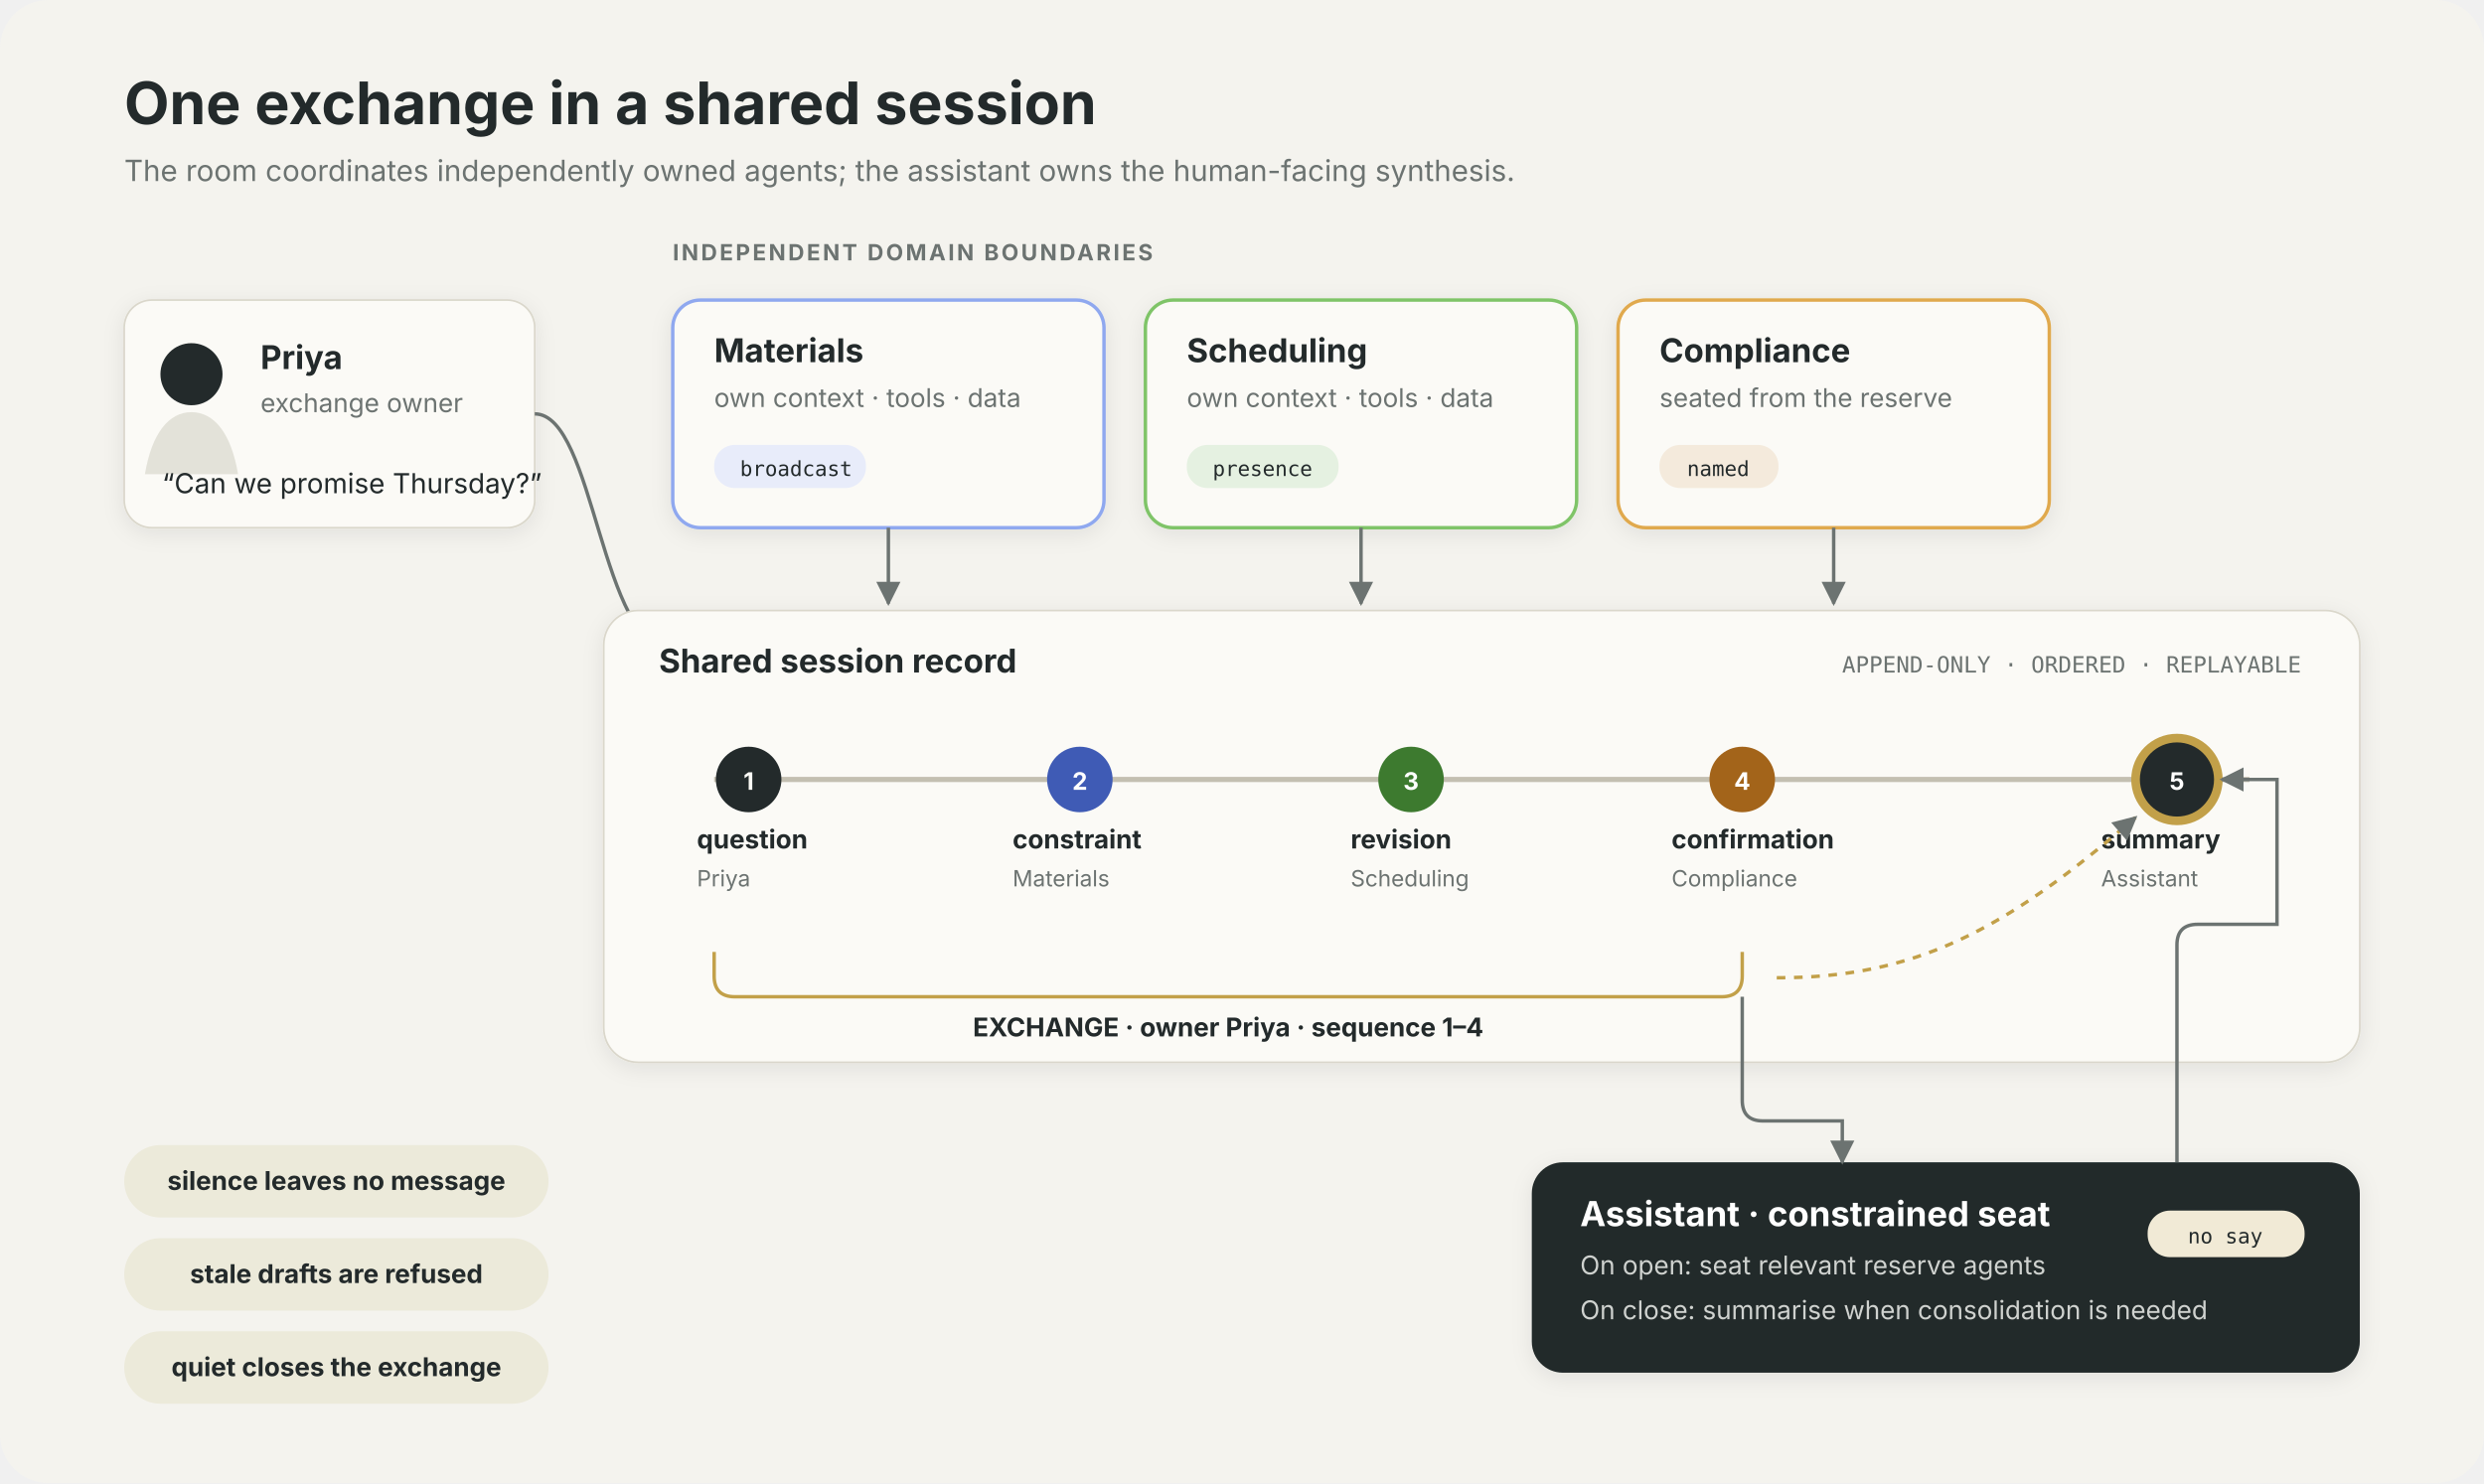
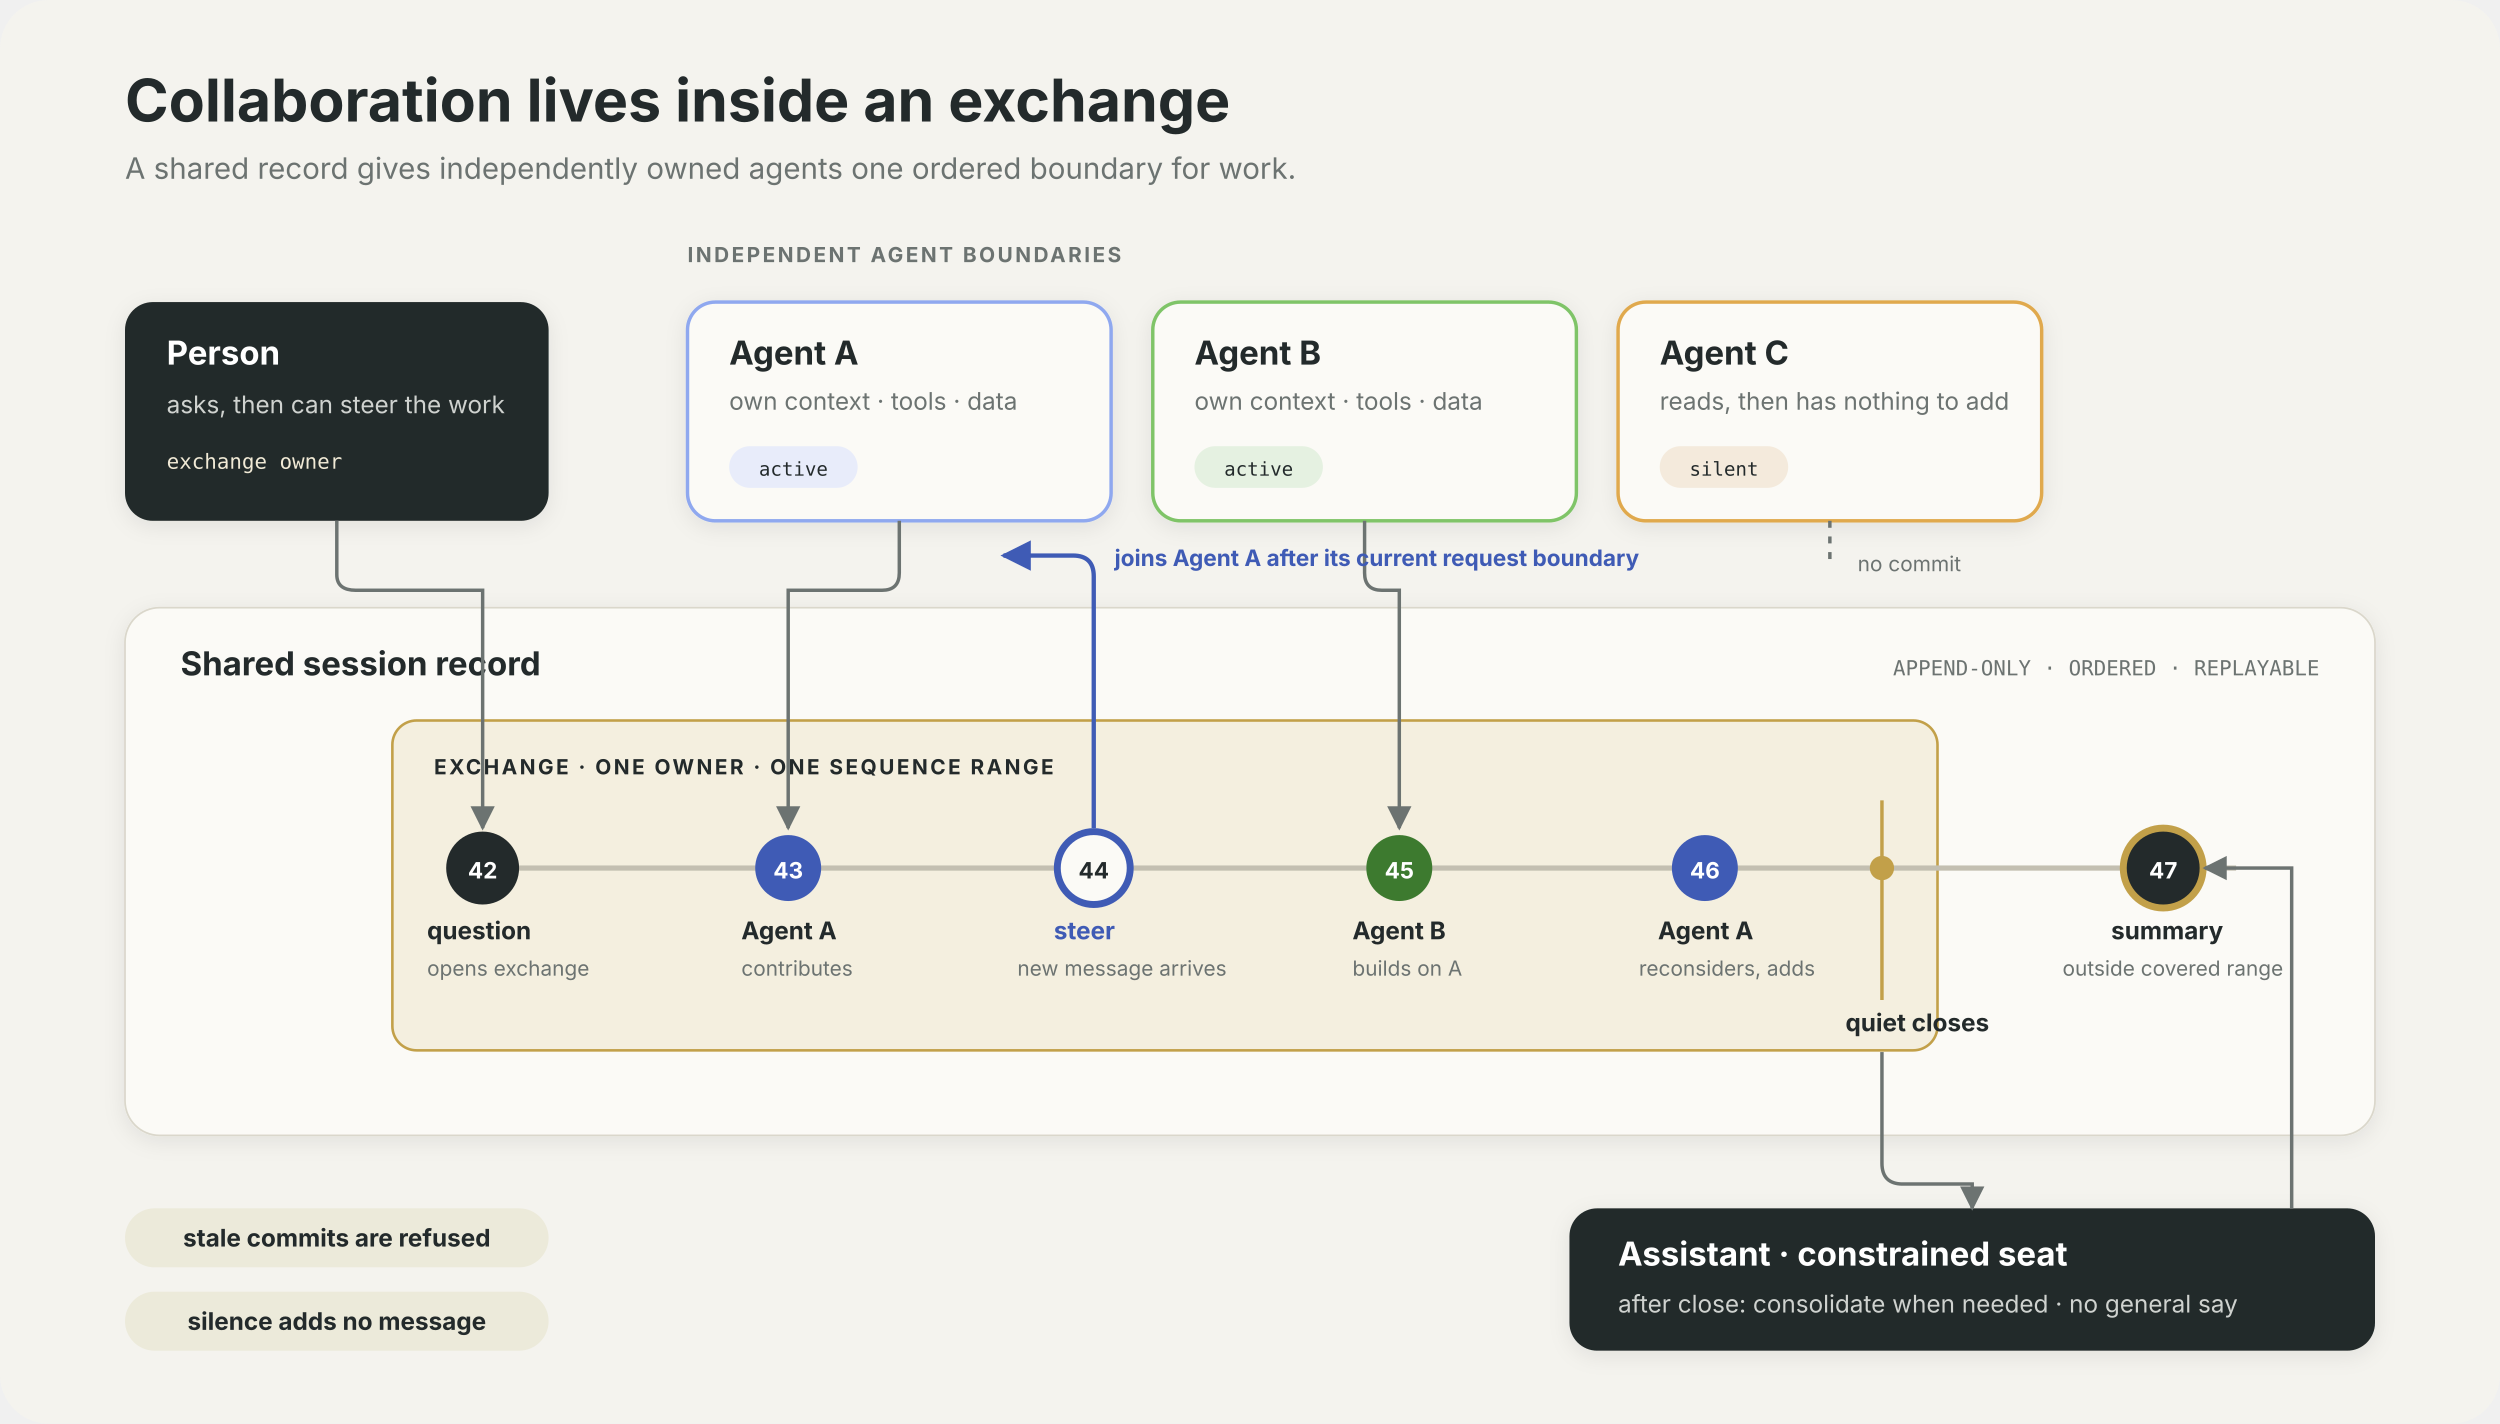
- <svg xmlns="http://www.w3.org/2000/svg" width="1440" height="860" viewBox="0 0 1440 860" role="img" aria-labelledby="title desc">
+ <svg xmlns="http://www.w3.org/2000/svg" width="1440" height="820" viewBox="0 0 1440 820" role="img" aria-labelledby="title desc">
  <defs>
    <marker id="arrow" viewBox="0 0 10 10" refX="9" refY="5" markerWidth="7" markerHeight="7" orient="auto-start-reverse">
-       <path d="M 0 0 L 10 5 L 0 10 z" fill="#6c7371" />
+       <path d="M0 0 10 5 0 10Z" fill="#6c7371" />
+     </marker>
+     <marker id="arrow-blue" viewBox="0 0 10 10" refX="9" refY="5" markerWidth="7" markerHeight="7" orient="auto-start-reverse">
+       <path d="M0 0 10 5 0 10Z" fill="#3f5bb5" />
    </marker>
    <filter id="shadow" x="-10%" y="-10%" width="120%" height="130%">
      <feDropShadow dx="0" dy="3" stdDeviation="6" flood-color="#232a2b" flood-opacity="0.08" />
    </filter>
    <style>
      .sans { font-family: Inter, "IBM Plex Sans", system-ui, sans-serif; }
      .mono { font-family: "IBM Plex Mono", ui-monospace, monospace; }
      .ink { fill: #232a2b; }
      .dim { fill: #6c7371; }
-       .small { font-size: 15px; }
-       .label { font-size: 13px; font-weight: 700; letter-spacing: 1.4px; }
-       .card-title { font-size: 19px; font-weight: 700; }
+       .small { font-size: 14px; }
      .body { font-size: 16px; }
+       .label { font-size: 12px; font-weight: 700; letter-spacing: 1.4px; }
+       .title { font-size: 19px; font-weight: 700; }
    </style>
  </defs>
-   <rect width="1440" height="860" rx="28" fill="#f4f3ee" />
-   <text x="72" y="72" class="sans ink" font-size="34" font-weight="700">One exchange in a shared session</text>
-   <text x="72" y="105" class="sans dim" font-size="17">The room coordinates independently owned agents; the assistant owns the human-facing synthesis.</text>
+   <rect width="1440" height="820" rx="28" fill="#f4f3ee" />
+   <text x="72" y="70" class="sans ink" font-size="34" font-weight="700">Collaboration lives inside an exchange</text>
+   <text x="72" y="103" class="sans dim" font-size="17">A shared record gives independently owned agents one ordered boundary for work.</text>
+   <text x="396" y="151" class="sans dim label">INDEPENDENT AGENT BOUNDARIES</text>
  <g filter="url(#shadow)">
-     <rect x="72" y="174" width="238" height="132" rx="16" fill="#fbfaf6" stroke="#dad7cb" />
+     <rect x="396" y="174" width="244" height="126" rx="16" fill="#fbfaf6" stroke="#8fa8ef" stroke-width="2" />
+     <rect x="664" y="174" width="244" height="126" rx="16" fill="#fbfaf6" stroke="#7fc468" stroke-width="2" />
+     <rect x="932" y="174" width="244" height="126" rx="16" fill="#fbfaf6" stroke="#e0a94e" stroke-width="2" />
  </g>
-   <circle cx="111" cy="217" r="18" fill="#232a2b" />
-   <path d="M84 275c4-24 14-36 27-36s23 12 27 36" fill="#e3e2d9" />
-   <text x="151" y="214" class="sans ink card-title">Priya</text>
-   <text x="151" y="239" class="sans dim small">exchange owner</text>
-   <text x="94" y="286" class="sans ink body">“Can we promise Thursday?”</text>
-   <text x="390" y="151" class="sans dim label">INDEPENDENT DOMAIN BOUNDARIES</text>
+   <text x="420" y="210" class="sans ink title">Agent A</text>
+   <text x="420" y="236" class="sans dim small">own context · tools · data</text>
+   <rect x="420" y="257" width="74" height="24" rx="12" fill="#e8ecfa" />
+   <text x="457" y="274" text-anchor="middle" class="mono ink" font-size="11">active</text>
+   <text x="688" y="210" class="sans ink title">Agent B</text>
+   <text x="688" y="236" class="sans dim small">own context · tools · data</text>
+   <rect x="688" y="257" width="74" height="24" rx="12" fill="#e5f1e1" />
+   <text x="725" y="274" text-anchor="middle" class="mono ink" font-size="11">active</text>
+   <text x="956" y="210" class="sans ink title">Agent C</text>
+   <text x="956" y="236" class="sans dim small">reads, then has nothing to add</text>
+   <rect x="956" y="257" width="74" height="24" rx="12" fill="#f4eadc" />
+   <text x="993" y="274" text-anchor="middle" class="mono ink" font-size="11">silent</text>
  <g filter="url(#shadow)">
-     <rect x="390" y="174" width="250" height="132" rx="16" fill="#fbfaf6" stroke="#8fa8ef" stroke-width="2" />
-     <rect x="664" y="174" width="250" height="132" rx="16" fill="#fbfaf6" stroke="#7fc468" stroke-width="2" />
-     <rect x="938" y="174" width="250" height="132" rx="16" fill="#fbfaf6" stroke="#e0a94e" stroke-width="2" />
+     <rect x="72" y="350" width="1296" height="304" rx="20" fill="#fbfaf6" stroke="#dad7cb" />
  </g>
-   <text x="414" y="210" class="sans ink card-title">Materials</text>
-   <text x="414" y="236" class="sans dim small">own context · tools · data</text>
-   <rect x="414" y="258" width="88" height="25" rx="12" fill="#e8ecfa" />
-   <text x="429" y="276" class="mono ink" font-size="12">broadcast</text>
-   <text x="688" y="210" class="sans ink card-title">Scheduling</text>
-   <text x="688" y="236" class="sans dim small">own context · tools · data</text>
-   <rect x="688" y="258" width="88" height="25" rx="12" fill="#e5f1e1" />
-   <text x="703" y="276" class="mono ink" font-size="12">presence</text>
-   <text x="962" y="210" class="sans ink card-title">Compliance</text>
-   <text x="962" y="236" class="sans dim small">seated from the reserve</text>
-   <rect x="962" y="258" width="69" height="25" rx="12" fill="#f4eadc" />
-   <text x="978" y="276" class="mono ink" font-size="12">named</text>
-   <path d="M310 240 C345 240 348 377 390 377" fill="none" stroke="#6c7371" stroke-width="2" marker-end="url(#arrow)" />
-   <path d="M515 306 V350" fill="none" stroke="#6c7371" stroke-width="2" marker-end="url(#arrow)" />
-   <path d="M789 306 V350" fill="none" stroke="#6c7371" stroke-width="2" marker-end="url(#arrow)" />
-   <path d="M1063 306 V350" fill="none" stroke="#6c7371" stroke-width="2" marker-end="url(#arrow)" />
+   <text x="104" y="389" class="sans ink title">Shared session record</text>
+   <text x="1336" y="389" text-anchor="end" class="mono dim" font-size="12">APPEND-ONLY · ORDERED · REPLAYABLE</text>
+   <rect x="226" y="415" width="890" height="190" rx="14" fill="#f1ead6" fill-opacity="0.7" stroke="#c2a049" stroke-width="1.5" />
+   <text x="250" y="446" class="sans ink label">EXCHANGE · ONE OWNER · ONE SEQUENCE RANGE</text>
+   <line x1="266" y1="500" x2="1288" y2="500" stroke="#c3bfb1" stroke-width="3" />
+   <g class="sans">
+     <circle cx="278" cy="500" r="21" fill="#232a2b" />
+     <text x="278" y="506" text-anchor="middle" fill="#fff" font-size="13" font-weight="700">42</text>
+     <text x="246" y="541" class="ink small" font-weight="700">question</text>
+     <text x="246" y="562" class="dim" font-size="12">opens exchange</text>
+     <circle cx="454" cy="500" r="19" fill="#3f5bb5" />
+     <text x="454" y="506" text-anchor="middle" fill="#fff" font-size="13" font-weight="700">43</text>
+     <text x="427" y="541" class="ink small" font-weight="700">Agent A</text>
+     <text x="427" y="562" class="dim" font-size="12">contributes</text>
+     <circle cx="630" cy="500" r="21" fill="#fbfaf6" stroke="#3f5bb5" stroke-width="4" />
+     <text x="630" y="506" text-anchor="middle" class="ink" font-size="13" font-weight="700">44</text>
+     <text x="607" y="541" fill="#3f5bb5" font-size="14" font-weight="700">steer</text>
+     <text x="586" y="562" class="dim" font-size="12">new message arrives</text>
+     <circle cx="806" cy="500" r="19" fill="#3d7a2f" />
+     <text x="806" y="506" text-anchor="middle" fill="#fff" font-size="13" font-weight="700">45</text>
+     <text x="779" y="541" class="ink small" font-weight="700">Agent B</text>
+     <text x="779" y="562" class="dim" font-size="12">builds on A</text>
+     <circle cx="982" cy="500" r="19" fill="#3f5bb5" />
+     <text x="982" y="506" text-anchor="middle" fill="#fff" font-size="13" font-weight="700">46</text>
+     <text x="955" y="541" class="ink small" font-weight="700">Agent A</text>
+     <text x="944" y="562" class="dim" font-size="12">reconsiders, adds</text>
+     <line x1="1084" y1="461" x2="1084" y2="576" stroke="#c2a049" stroke-width="2" />
+     <circle cx="1084" cy="500" r="7" fill="#c2a049" />
+     <text x="1063" y="594" class="ink small" font-weight="700">quiet closes</text>
+     <circle cx="1246" cy="500" r="23" fill="#232a2b" stroke="#c2a049" stroke-width="4" />
+     <text x="1246" y="506" text-anchor="middle" fill="#fff" font-size="13" font-weight="700">47</text>
+     <text x="1216" y="541" class="ink small" font-weight="700">summary</text>
+     <text x="1188" y="562" class="dim" font-size="12">outside covered range</text>
+   </g>
+   <path d="M518 300V330Q518 340 508 340H454V477" fill="none" stroke="#6c7371" stroke-width="2" marker-end="url(#arrow)" />
+   <path d="M786 300V330Q786 340 796 340H806V477" fill="none" stroke="#6c7371" stroke-width="2" marker-end="url(#arrow)" />
+   <path d="M1054 300V325" fill="none" stroke="#6c7371" stroke-width="2" stroke-dasharray="4 5" />
+   <text x="1070" y="329" class="sans dim" font-size="12">no commit</text>
+   <path d="M630 477V332Q630 320 618 320H578" fill="none" stroke="#3f5bb5" stroke-width="2.5" marker-end="url(#arrow-blue)" />
+   <text x="642" y="326" class="sans" fill="#3f5bb5" font-size="13" font-weight="700">joins Agent A after its current request boundary</text>
  <g filter="url(#shadow)">
-     <rect x="350" y="354" width="1018" height="262" rx="20" fill="#fbfaf6" stroke="#dad7cb" />
+     <rect x="72" y="174" width="244" height="126" rx="16" fill="#232a2b" />
+     <rect x="904" y="696" width="464" height="82" rx="16" fill="#232a2b" />
  </g>
-   <text x="382" y="390" class="sans ink card-title">Shared session record</text>
-   <text x="1334" y="390" text-anchor="end" class="mono dim" font-size="13">APPEND-ONLY · ORDERED · REPLAYABLE</text>
-   <line x1="414" y1="452" x2="1304" y2="452" stroke="#c3bfb1" stroke-width="3" />
-   <g class="sans">
-     <circle cx="434" cy="452" r="19" fill="#232a2b" />
-     <text x="434" y="458" text-anchor="middle" fill="#fbfaf6" font-size="14" font-weight="700">1</text>
-     <text x="404" y="492" class="ink small" font-weight="700">question</text>
-     <text x="404" y="514" class="dim" font-size="13">Priya</text>
-     <circle cx="626" cy="452" r="19" fill="#3f5bb5" />
-     <text x="626" y="458" text-anchor="middle" fill="#fff" font-size="14" font-weight="700">2</text>
-     <text x="587" y="492" class="ink small" font-weight="700">constraint</text>
-     <text x="587" y="514" class="dim" font-size="13">Materials</text>
-     <circle cx="818" cy="452" r="19" fill="#3d7a2f" />
-     <text x="818" y="458" text-anchor="middle" fill="#fff" font-size="14" font-weight="700">3</text>
-     <text x="783" y="492" class="ink small" font-weight="700">revision</text>
-     <text x="783" y="514" class="dim" font-size="13">Scheduling</text>
-     <circle cx="1010" cy="452" r="19" fill="#a3641a" />
-     <text x="1010" y="458" text-anchor="middle" fill="#fff" font-size="14" font-weight="700">4</text>
-     <text x="969" y="492" class="ink small" font-weight="700">confirmation</text>
-     <text x="969" y="514" class="dim" font-size="13">Compliance</text>
-     <circle cx="1262" cy="452" r="24" fill="#232a2b" stroke="#c2a049" stroke-width="5" />
-     <text x="1262" y="458" text-anchor="middle" fill="#fff" font-size="14" font-weight="700">5</text>
-     <text x="1218" y="492" class="ink small" font-weight="700">summary</text>
-     <text x="1218" y="514" class="dim" font-size="13">Assistant</text>
-   </g>
-   <path d="M414 552 v14 q0 12 12 12 h572 q12 0 12-12 v-14" fill="none" stroke="#c2a049" stroke-width="2" />
-   <text x="712" y="601" text-anchor="middle" class="sans ink small" font-weight="700">EXCHANGE · owner Priya · sequence 1–4</text>
-   <path d="M1030 567 C1110 567 1162 540 1238 474" fill="none" stroke="#c2a049" stroke-width="2" stroke-dasharray="5 5" marker-end="url(#arrow)" />
-   <g filter="url(#shadow)">
-     <rect x="888" y="674" width="480" height="122" rx="18" fill="#232a2b" />
-   </g>
-   <text x="916" y="711" class="sans" fill="#fff" font-size="20" font-weight="700">Assistant · constrained seat</text>
-   <text x="916" y="739" class="sans" fill="#cfd2cf" font-size="15">On open: seat relevant reserve agents</text>
-   <text x="916" y="765" class="sans" fill="#cfd2cf" font-size="15">On close: summarise when consolidation is needed</text>
-   <rect x="1245" y="702" width="91" height="27" rx="13" fill="#f1ead6" />
-   <text x="1290" y="721" text-anchor="middle" class="mono ink" font-size="12">no say</text>
-   <path d="M1010 578 V638 Q1010 650 1022 650 H1068 V674" fill="none" stroke="#6c7371" stroke-width="2" marker-end="url(#arrow)" />
-   <path d="M1262 674 V548 Q1262 536 1274 536 H1320 V452 H1288" fill="none" stroke="#6c7371" stroke-width="2" marker-end="url(#arrow)" />
-   <g class="sans">
-     <rect x="72" y="664" width="246" height="42" rx="21" fill="#eceada" />
-     <text x="195" y="690" text-anchor="middle" class="ink small" font-weight="700">silence leaves no message</text>
-     <rect x="72" y="718" width="246" height="42" rx="21" fill="#eceada" />
-     <text x="195" y="744" text-anchor="middle" class="ink small" font-weight="700">stale drafts are refused</text>
-     <rect x="72" y="772" width="246" height="42" rx="21" fill="#eceada" />
-     <text x="195" y="798" text-anchor="middle" class="ink small" font-weight="700">quiet closes the exchange</text>
-   </g>
+   <text x="96" y="210" class="sans" fill="#fff" font-size="19" font-weight="700">Person</text>
+   <text x="96" y="238" class="sans" fill="#cfd2cf" font-size="14">asks, then can steer the work</text>
+   <text x="96" y="270" class="mono" fill="#f1ead6" font-size="12">exchange owner</text>
+   <path d="M194 300V331Q194 340 205 340H278V477" fill="none" stroke="#6c7371" stroke-width="2" marker-end="url(#arrow)" />
+   <text x="932" y="729" class="sans" fill="#fff" font-size="19" font-weight="700">Assistant · constrained seat</text>
+   <text x="932" y="756" class="sans" fill="#cfd2cf" font-size="14">after close: consolidate when needed · no general say</text>
+   <path d="M1084 606V670Q1084 682 1096 682H1136V696" fill="none" stroke="#6c7371" stroke-width="2" marker-end="url(#arrow)" />
+   <path d="M1320 696V500H1270" fill="none" stroke="#6c7371" stroke-width="2" marker-end="url(#arrow)" />
+   <rect x="72" y="696" width="244" height="34" rx="17" fill="#eceada" />
+   <text x="194" y="718" text-anchor="middle" class="sans ink small" font-weight="700">stale commits are refused</text>
+   <rect x="72" y="744" width="244" height="34" rx="17" fill="#eceada" />
+   <text x="194" y="766" text-anchor="middle" class="sans ink small" font-weight="700">silence adds no message</text>
</svg>
